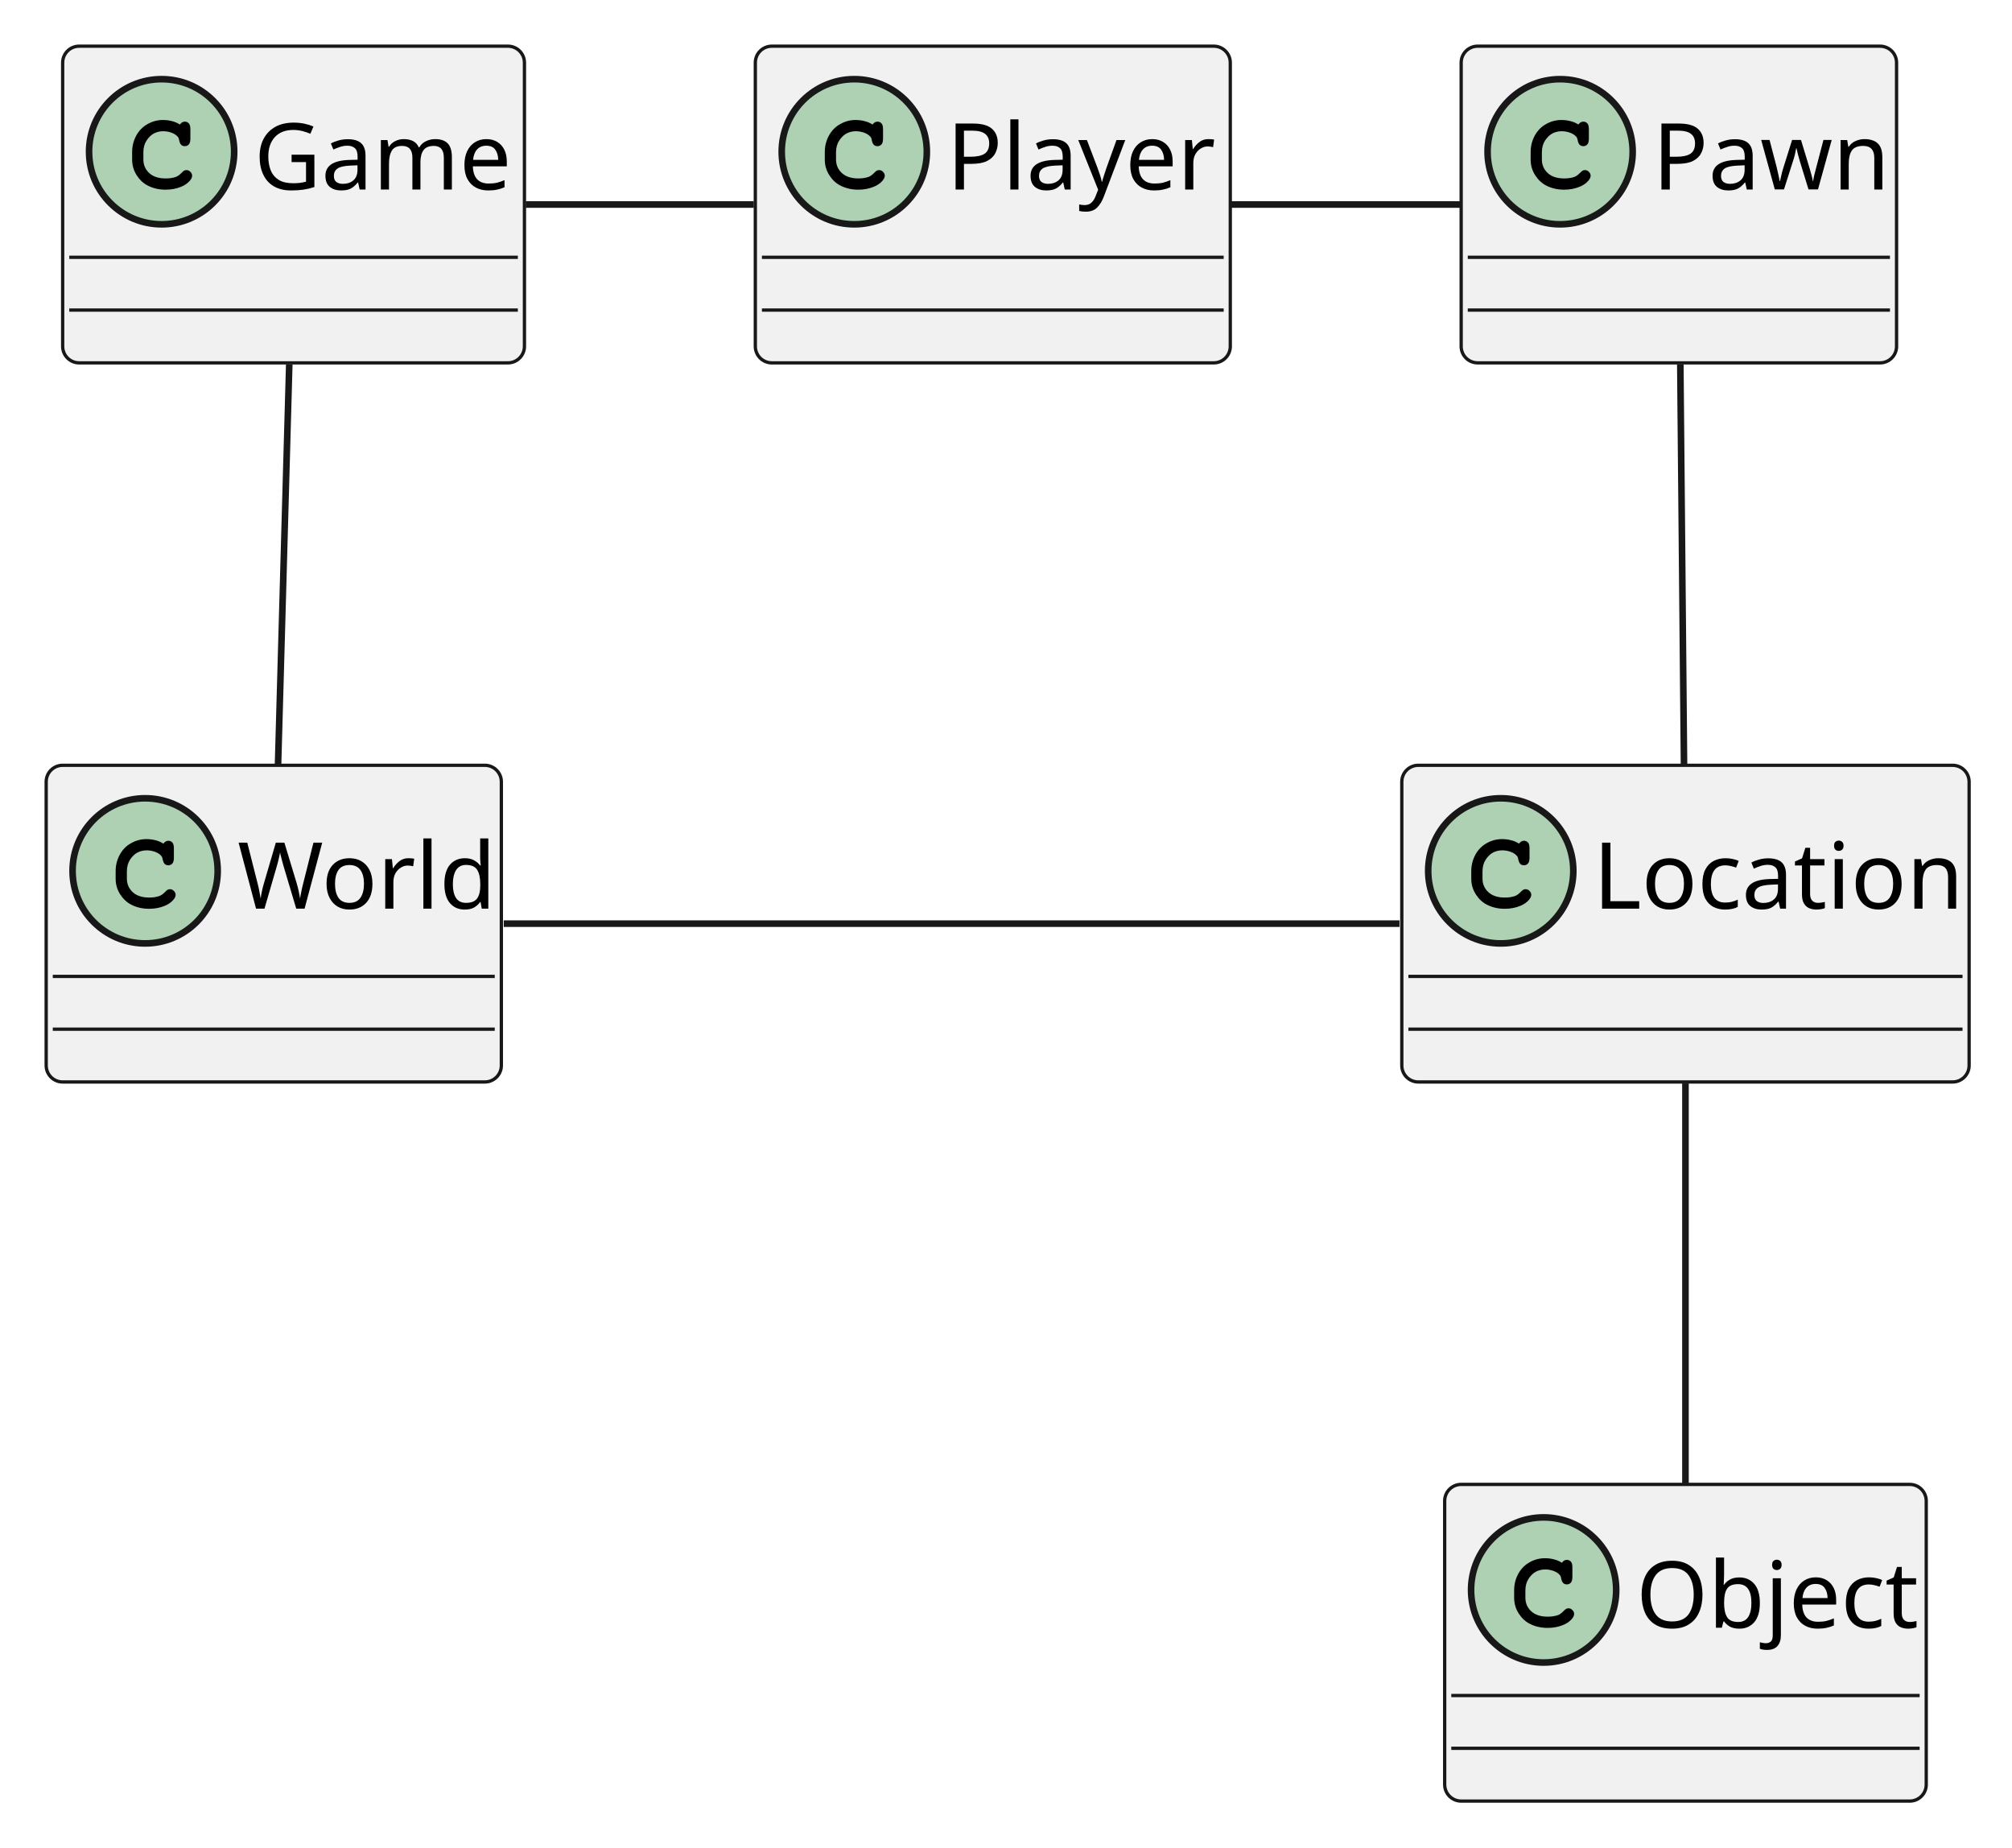
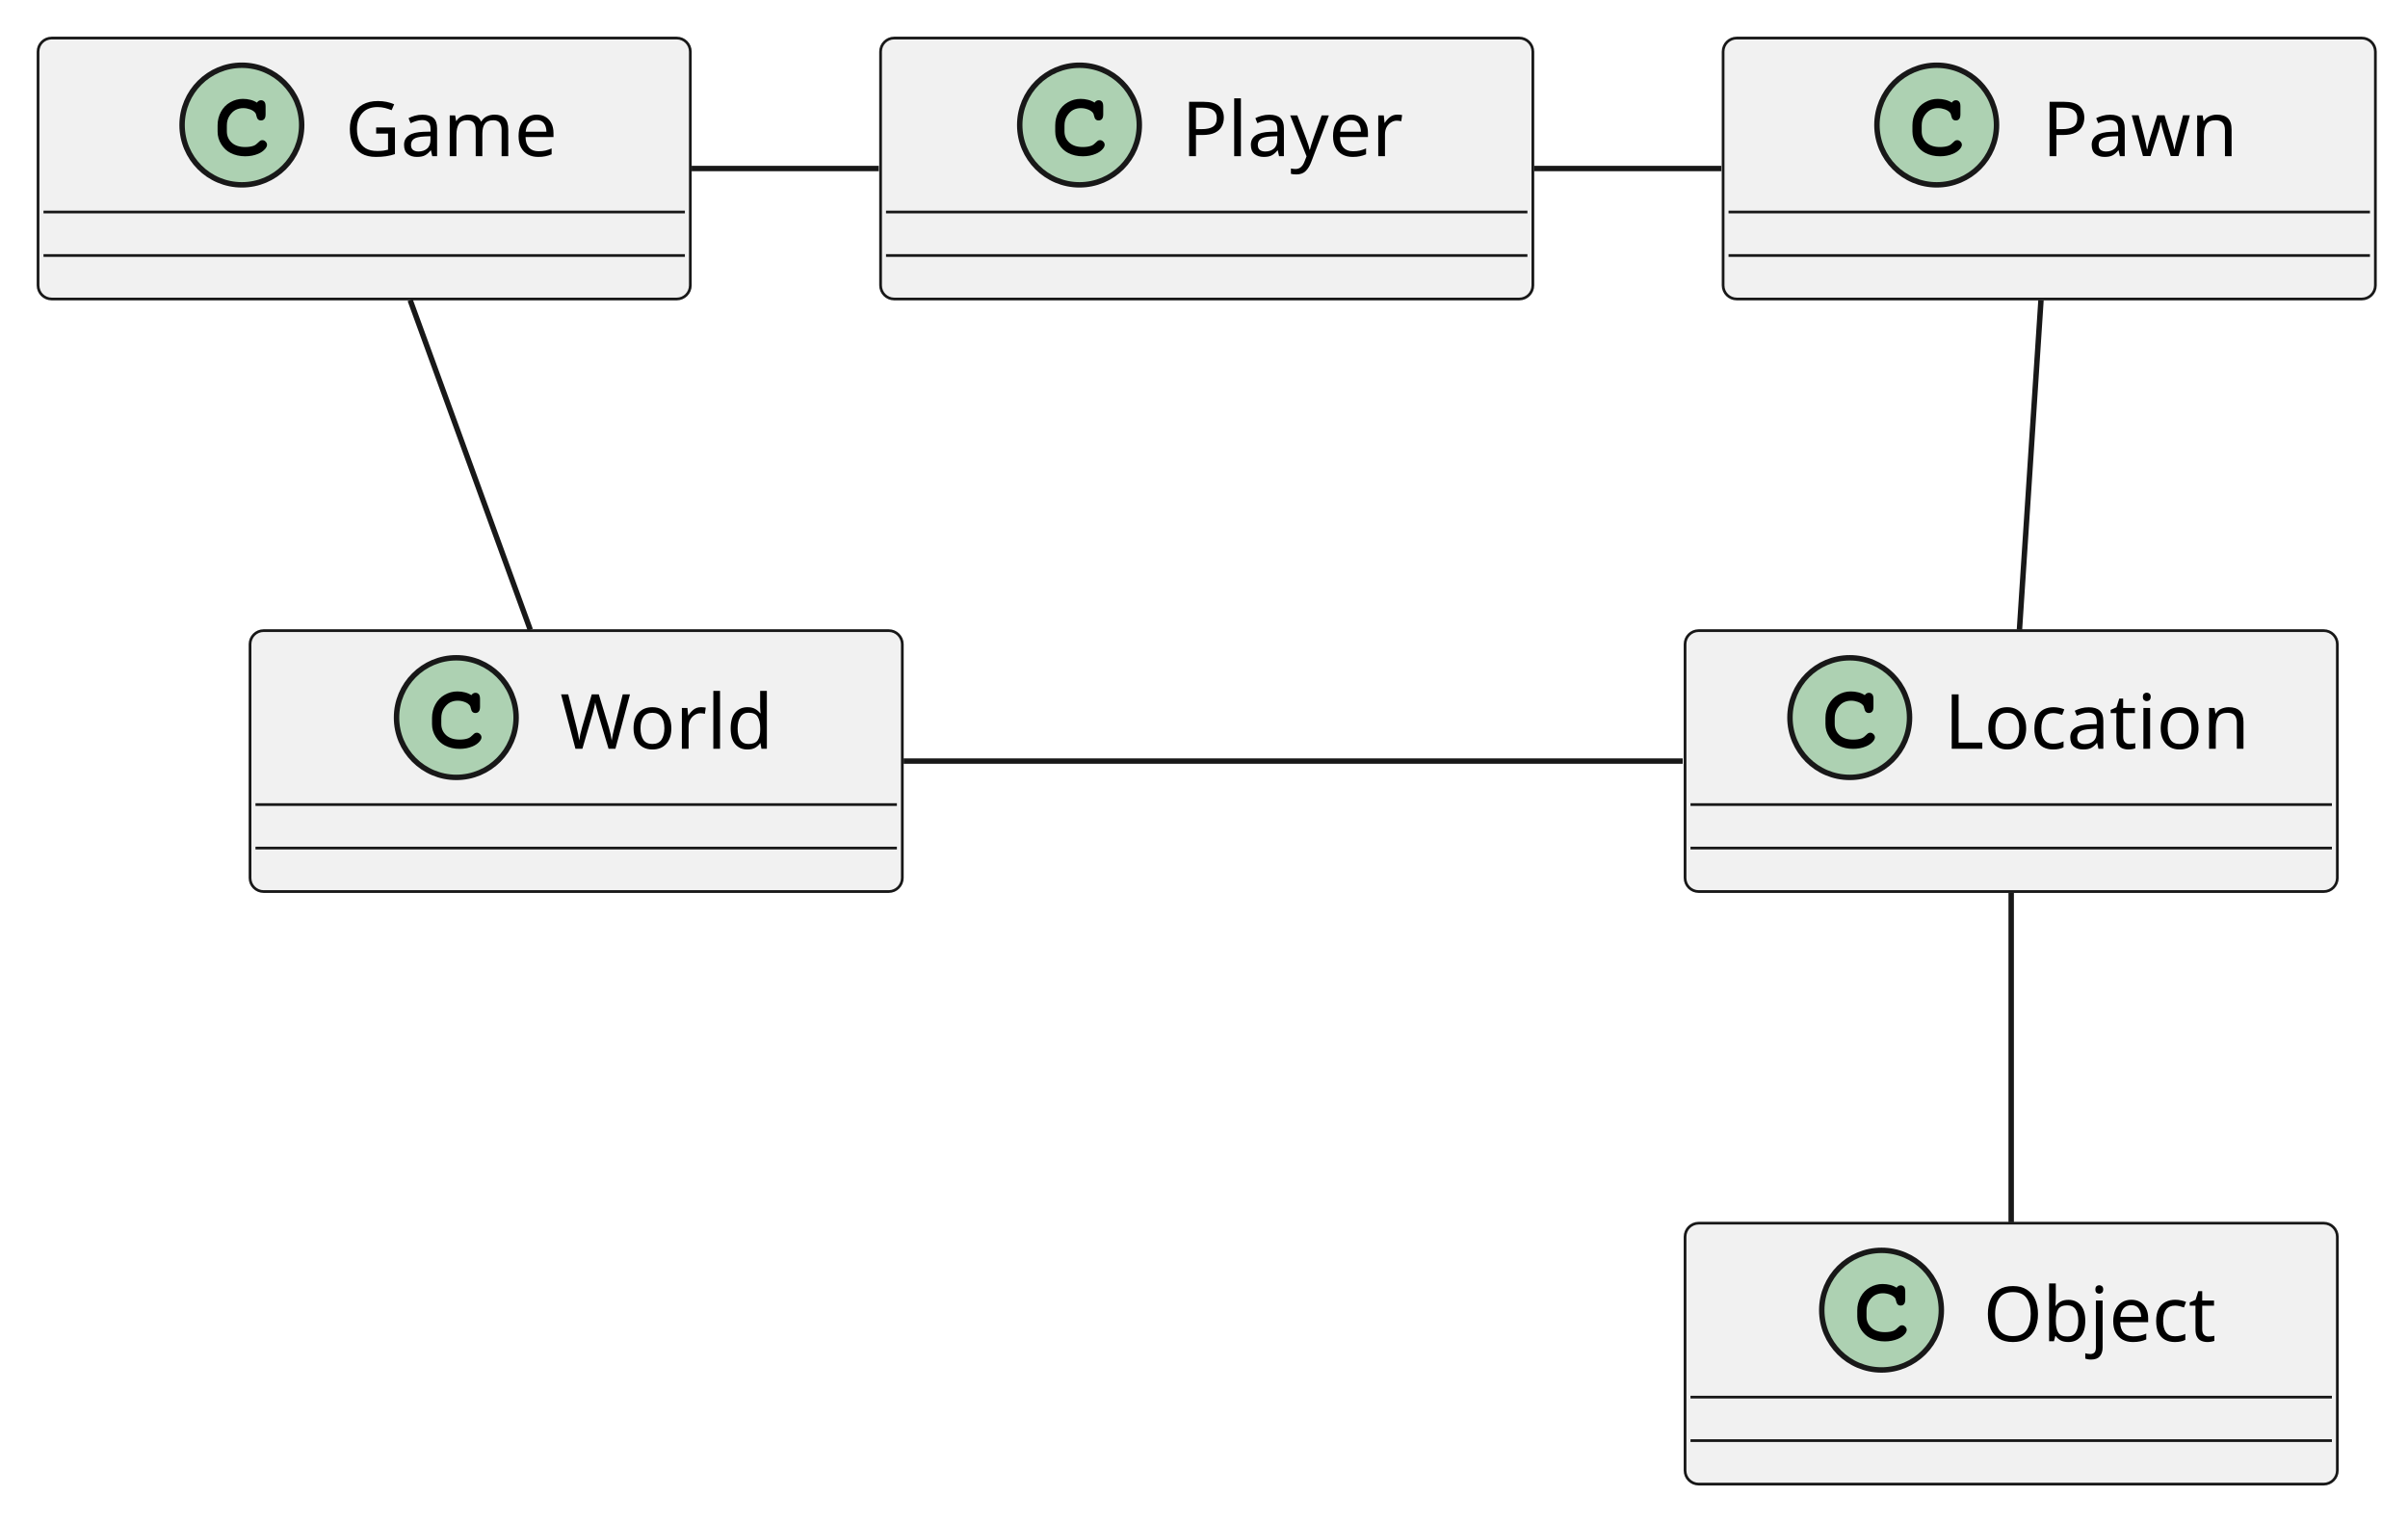
- <svg xmlns="http://www.w3.org/2000/svg" contentStyleType="text/css" height="280px" preserveAspectRatio="none" style="width:305px;height:280px;background:#FFFFFF;" version="1.1" viewBox="0 0 305 280" width="305px" zoomAndPan="magnify">
+ <svg xmlns="http://www.w3.org/2000/svg" contentStyleType="text/css" height="280px" preserveAspectRatio="none" style="width:443px;height:280px;background:#FFFFFF;" version="1.1" viewBox="0 0 443 280" width="443px" zoomAndPan="magnify">
  <defs />
  <g>
    <g id="elem_Game">
-       <rect codeLine="1" fill="#F1F1F1" height="48" id="Game" rx="2.5" ry="2.5" style="stroke:#181818;stroke-width:0.5;" width="70" x="9.5" y="7" />
-       <ellipse cx="24.5" cy="23" fill="#ADD1B2" rx="11" ry="11" style="stroke:#181818;stroke-width:1.0;" />
-       <path d="M27.266,18.875 Q27.422,18.656 27.609,18.547 Q27.797,18.438 28.016,18.438 Q28.391,18.438 28.625,18.703 Q28.859,18.953 28.859,19.562 L28.859,21.016 Q28.859,21.625 28.625,21.891 Q28.391,22.156 28.016,22.156 Q27.672,22.156 27.469,21.953 Q27.266,21.766 27.156,21.25 Q27.109,20.891 26.922,20.703 Q26.594,20.328 25.984,20.109 Q25.375,19.891 24.75,19.891 Q23.984,19.891 23.344,20.219 Q22.719,20.547 22.219,21.297 Q21.734,22.047 21.734,23.078 L21.734,24.172 Q21.734,25.406 22.625,26.234 Q23.516,27.047 25.109,27.047 Q26.047,27.047 26.703,26.797 Q27.094,26.641 27.516,26.203 Q27.781,25.938 27.922,25.859 Q28.078,25.781 28.281,25.781 Q28.609,25.781 28.859,26.047 Q29.125,26.297 29.125,26.641 Q29.125,26.984 28.781,27.391 Q28.281,27.969 27.484,28.297 Q26.406,28.75 25.109,28.75 Q23.594,28.75 22.391,28.125 Q21.406,27.625 20.719,26.562 Q20.031,25.484 20.031,24.203 L20.031,23.047 Q20.031,21.719 20.641,20.578 Q21.266,19.422 22.359,18.812 Q23.453,18.188 24.688,18.188 Q25.422,18.188 26.062,18.359 Q26.719,18.516 27.266,18.875 Z " fill="#000000" />
-       <text fill="#000000" font-family="sans-serif" font-size="14" lengthAdjust="spacing" textLength="38" x="38.5" y="28.729">Game</text>
-       <line style="stroke:#181818;stroke-width:0.5;" x1="10.5" x2="78.5" y1="39" y2="39" />
-       <line style="stroke:#181818;stroke-width:0.5;" x1="10.5" x2="78.5" y1="47" y2="47" />
+       <rect codeLine="3" fill="#F1F1F1" height="48" id="Game" rx="2.5" ry="2.5" style="stroke:#181818;stroke-width:0.5;" width="120" x="7" y="7" />
+       <ellipse cx="44.5" cy="23" fill="#ADD1B2" rx="11" ry="11" style="stroke:#181818;stroke-width:1.0;" />
+       <path d="M47.266,18.875 Q47.422,18.656 47.609,18.547 Q47.797,18.438 48.016,18.438 Q48.391,18.438 48.625,18.703 Q48.859,18.953 48.859,19.562 L48.859,21.016 Q48.859,21.625 48.625,21.891 Q48.391,22.156 48.016,22.156 Q47.672,22.156 47.469,21.953 Q47.266,21.766 47.156,21.25 Q47.109,20.891 46.922,20.703 Q46.594,20.328 45.984,20.109 Q45.375,19.891 44.75,19.891 Q43.984,19.891 43.344,20.219 Q42.719,20.547 42.219,21.297 Q41.734,22.047 41.734,23.078 L41.734,24.172 Q41.734,25.406 42.625,26.234 Q43.516,27.047 45.109,27.047 Q46.047,27.047 46.703,26.797 Q47.094,26.641 47.516,26.203 Q47.781,25.938 47.922,25.859 Q48.078,25.781 48.281,25.781 Q48.609,25.781 48.859,26.047 Q49.125,26.297 49.125,26.641 Q49.125,26.984 48.781,27.391 Q48.281,27.969 47.484,28.297 Q46.406,28.75 45.109,28.75 Q43.594,28.75 42.391,28.125 Q41.406,27.625 40.719,26.562 Q40.031,25.484 40.031,24.203 L40.031,23.047 Q40.031,21.719 40.641,20.578 Q41.266,19.422 42.359,18.812 Q43.453,18.188 44.688,18.188 Q45.422,18.188 46.062,18.359 Q46.719,18.516 47.266,18.875 Z " fill="#000000" />
+       <text fill="#000000" font-family="sans-serif" font-size="14" lengthAdjust="spacing" textLength="38" x="63.5" y="28.729">Game</text>
+       <line style="stroke:#181818;stroke-width:0.5;" x1="8" x2="126" y1="39" y2="39" />
+       <line style="stroke:#181818;stroke-width:0.5;" x1="8" x2="126" y1="47" y2="47" />
    </g>
    <g id="elem_Player">
-       <rect codeLine="2" fill="#F1F1F1" height="48" id="Player" rx="2.5" ry="2.5" style="stroke:#181818;stroke-width:0.5;" width="72" x="114.5" y="7" />
-       <ellipse cx="129.5" cy="23" fill="#ADD1B2" rx="11" ry="11" style="stroke:#181818;stroke-width:1.0;" />
-       <path d="M132.266,18.875 Q132.422,18.656 132.609,18.547 Q132.797,18.438 133.016,18.438 Q133.391,18.438 133.625,18.703 Q133.859,18.953 133.859,19.562 L133.859,21.016 Q133.859,21.625 133.625,21.891 Q133.391,22.156 133.016,22.156 Q132.672,22.156 132.469,21.953 Q132.266,21.766 132.156,21.25 Q132.109,20.891 131.922,20.703 Q131.594,20.328 130.984,20.109 Q130.375,19.891 129.75,19.891 Q128.984,19.891 128.344,20.219 Q127.719,20.547 127.219,21.297 Q126.734,22.047 126.734,23.078 L126.734,24.172 Q126.734,25.406 127.625,26.234 Q128.516,27.047 130.109,27.047 Q131.047,27.047 131.703,26.797 Q132.094,26.641 132.516,26.203 Q132.781,25.938 132.922,25.859 Q133.078,25.781 133.281,25.781 Q133.609,25.781 133.859,26.047 Q134.125,26.297 134.125,26.641 Q134.125,26.984 133.781,27.391 Q133.281,27.969 132.484,28.297 Q131.406,28.75 130.109,28.75 Q128.594,28.75 127.391,28.125 Q126.406,27.625 125.719,26.562 Q125.031,25.484 125.031,24.203 L125.031,23.047 Q125.031,21.719 125.641,20.578 Q126.266,19.422 127.359,18.812 Q128.453,18.188 129.688,18.188 Q130.422,18.188 131.062,18.359 Q131.719,18.516 132.266,18.875 Z " fill="#000000" />
-       <text fill="#000000" font-family="sans-serif" font-size="14" lengthAdjust="spacing" textLength="40" x="143.5" y="28.729">Player</text>
-       <line style="stroke:#181818;stroke-width:0.5;" x1="115.5" x2="185.5" y1="39" y2="39" />
-       <line style="stroke:#181818;stroke-width:0.5;" x1="115.5" x2="185.5" y1="47" y2="47" />
+       <rect codeLine="4" fill="#F1F1F1" height="48" id="Player" rx="2.5" ry="2.5" style="stroke:#181818;stroke-width:0.5;" width="120" x="162" y="7" />
+       <ellipse cx="198.6" cy="23" fill="#ADD1B2" rx="11" ry="11" style="stroke:#181818;stroke-width:1.0;" />
+       <path d="M201.366,18.875 Q201.522,18.656 201.709,18.547 Q201.897,18.438 202.116,18.438 Q202.491,18.438 202.725,18.703 Q202.959,18.953 202.959,19.562 L202.959,21.016 Q202.959,21.625 202.725,21.891 Q202.491,22.156 202.116,22.156 Q201.772,22.156 201.569,21.953 Q201.366,21.766 201.256,21.25 Q201.209,20.891 201.022,20.703 Q200.694,20.328 200.084,20.109 Q199.475,19.891 198.85,19.891 Q198.084,19.891 197.444,20.219 Q196.819,20.547 196.319,21.297 Q195.834,22.047 195.834,23.078 L195.834,24.172 Q195.834,25.406 196.725,26.234 Q197.616,27.047 199.209,27.047 Q200.147,27.047 200.803,26.797 Q201.194,26.641 201.616,26.203 Q201.881,25.938 202.022,25.859 Q202.178,25.781 202.381,25.781 Q202.709,25.781 202.959,26.047 Q203.225,26.297 203.225,26.641 Q203.225,26.984 202.881,27.391 Q202.381,27.969 201.584,28.297 Q200.506,28.75 199.209,28.75 Q197.694,28.75 196.491,28.125 Q195.506,27.625 194.819,26.562 Q194.131,25.484 194.131,24.203 L194.131,23.047 Q194.131,21.719 194.741,20.578 Q195.366,19.422 196.459,18.812 Q197.553,18.188 198.787,18.188 Q199.522,18.188 200.162,18.359 Q200.819,18.516 201.366,18.875 Z " fill="#000000" />
+       <text fill="#000000" font-family="sans-serif" font-size="14" lengthAdjust="spacing" textLength="40" x="217.4" y="28.729">Player</text>
+       <line style="stroke:#181818;stroke-width:0.5;" x1="163" x2="281" y1="39" y2="39" />
+       <line style="stroke:#181818;stroke-width:0.5;" x1="163" x2="281" y1="47" y2="47" />
+     </g>
+     <g id="elem_World">
+       <rect codeLine="5" fill="#F1F1F1" height="48" id="World" rx="2.5" ry="2.5" style="stroke:#181818;stroke-width:0.5;" width="120" x="46" y="116" />
+       <ellipse cx="83.95" cy="132" fill="#ADD1B2" rx="11" ry="11" style="stroke:#181818;stroke-width:1.0;" />
+       <path d="M86.716,127.875 Q86.872,127.656 87.059,127.547 Q87.247,127.438 87.466,127.438 Q87.841,127.438 88.075,127.703 Q88.309,127.953 88.309,128.562 L88.309,130.016 Q88.309,130.625 88.075,130.891 Q87.841,131.156 87.466,131.156 Q87.122,131.156 86.919,130.953 Q86.716,130.766 86.606,130.25 Q86.559,129.891 86.372,129.703 Q86.044,129.328 85.434,129.109 Q84.825,128.891 84.2,128.891 Q83.434,128.891 82.794,129.219 Q82.169,129.547 81.669,130.297 Q81.184,131.047 81.184,132.078 L81.184,133.172 Q81.184,134.406 82.075,135.234 Q82.966,136.047 84.559,136.047 Q85.497,136.047 86.153,135.797 Q86.544,135.641 86.966,135.203 Q87.231,134.938 87.372,134.859 Q87.528,134.781 87.731,134.781 Q88.059,134.781 88.309,135.047 Q88.575,135.297 88.575,135.641 Q88.575,135.984 88.231,136.391 Q87.731,136.969 86.934,137.297 Q85.856,137.75 84.559,137.75 Q83.044,137.75 81.841,137.125 Q80.856,136.625 80.169,135.562 Q79.481,134.484 79.481,133.203 L79.481,132.047 Q79.481,130.719 80.091,129.578 Q80.716,128.422 81.809,127.812 Q82.903,127.188 84.138,127.188 Q84.872,127.188 85.513,127.359 Q86.169,127.516 86.716,127.875 Z " fill="#000000" />
+       <text fill="#000000" font-family="sans-serif" font-size="14" lengthAdjust="spacing" textLength="37" x="103.05" y="137.728">World</text>
+       <line style="stroke:#181818;stroke-width:0.5;" x1="47" x2="165" y1="148" y2="148" />
+       <line style="stroke:#181818;stroke-width:0.5;" x1="47" x2="165" y1="156" y2="156" />
    </g>
    <g id="elem_Pawn">
-       <rect codeLine="3" fill="#F1F1F1" height="48" id="Pawn" rx="2.5" ry="2.5" style="stroke:#181818;stroke-width:0.5;" width="66" x="221.5" y="7" />
-       <ellipse cx="236.5" cy="23" fill="#ADD1B2" rx="11" ry="11" style="stroke:#181818;stroke-width:1.0;" />
-       <path d="M239.266,18.875 Q239.422,18.656 239.609,18.547 Q239.797,18.438 240.016,18.438 Q240.391,18.438 240.625,18.703 Q240.859,18.953 240.859,19.562 L240.859,21.016 Q240.859,21.625 240.625,21.891 Q240.391,22.156 240.016,22.156 Q239.672,22.156 239.469,21.953 Q239.266,21.766 239.156,21.25 Q239.109,20.891 238.922,20.703 Q238.594,20.328 237.984,20.109 Q237.375,19.891 236.75,19.891 Q235.984,19.891 235.344,20.219 Q234.719,20.547 234.219,21.297 Q233.734,22.047 233.734,23.078 L233.734,24.172 Q233.734,25.406 234.625,26.234 Q235.516,27.047 237.109,27.047 Q238.047,27.047 238.703,26.797 Q239.094,26.641 239.516,26.203 Q239.781,25.938 239.922,25.859 Q240.078,25.781 240.281,25.781 Q240.609,25.781 240.859,26.047 Q241.125,26.297 241.125,26.641 Q241.125,26.984 240.781,27.391 Q240.281,27.969 239.484,28.297 Q238.406,28.75 237.109,28.75 Q235.594,28.75 234.391,28.125 Q233.406,27.625 232.719,26.562 Q232.031,25.484 232.031,24.203 L232.031,23.047 Q232.031,21.719 232.641,20.578 Q233.266,19.422 234.359,18.812 Q235.453,18.188 236.688,18.188 Q237.422,18.188 238.062,18.359 Q238.719,18.516 239.266,18.875 Z " fill="#000000" />
-       <text fill="#000000" font-family="sans-serif" font-size="14" lengthAdjust="spacing" textLength="34" x="250.5" y="28.729">Pawn</text>
-       <line style="stroke:#181818;stroke-width:0.5;" x1="222.5" x2="286.5" y1="39" y2="39" />
-       <line style="stroke:#181818;stroke-width:0.5;" x1="222.5" x2="286.5" y1="47" y2="47" />
-     </g>
-     <g id="elem_World">
-       <rect codeLine="4" fill="#F1F1F1" height="48" id="World" rx="2.5" ry="2.5" style="stroke:#181818;stroke-width:0.5;" width="69" x="7" y="116" />
-       <ellipse cx="22" cy="132" fill="#ADD1B2" rx="11" ry="11" style="stroke:#181818;stroke-width:1.0;" />
-       <path d="M24.766,127.875 Q24.922,127.656 25.109,127.547 Q25.297,127.438 25.516,127.438 Q25.891,127.438 26.125,127.703 Q26.359,127.953 26.359,128.562 L26.359,130.016 Q26.359,130.625 26.125,130.891 Q25.891,131.156 25.516,131.156 Q25.172,131.156 24.969,130.953 Q24.766,130.766 24.656,130.25 Q24.609,129.891 24.422,129.703 Q24.094,129.328 23.484,129.109 Q22.875,128.891 22.25,128.891 Q21.484,128.891 20.844,129.219 Q20.219,129.547 19.719,130.297 Q19.234,131.047 19.234,132.078 L19.234,133.172 Q19.234,134.406 20.125,135.234 Q21.016,136.047 22.609,136.047 Q23.547,136.047 24.203,135.797 Q24.594,135.641 25.016,135.203 Q25.281,134.938 25.422,134.859 Q25.578,134.781 25.781,134.781 Q26.109,134.781 26.359,135.047 Q26.625,135.297 26.625,135.641 Q26.625,135.984 26.281,136.391 Q25.781,136.969 24.984,137.297 Q23.906,137.75 22.609,137.75 Q21.094,137.75 19.891,137.125 Q18.906,136.625 18.219,135.562 Q17.531,134.484 17.531,133.203 L17.531,132.047 Q17.531,130.719 18.141,129.578 Q18.766,128.422 19.859,127.812 Q20.953,127.188 22.188,127.188 Q22.922,127.188 23.562,127.359 Q24.219,127.516 24.766,127.875 Z " fill="#000000" />
-       <text fill="#000000" font-family="sans-serif" font-size="14" lengthAdjust="spacing" textLength="37" x="36" y="137.728">World</text>
-       <line style="stroke:#181818;stroke-width:0.5;" x1="8" x2="75" y1="148" y2="148" />
-       <line style="stroke:#181818;stroke-width:0.5;" x1="8" x2="75" y1="156" y2="156" />
+       <rect codeLine="6" fill="#F1F1F1" height="48" id="Pawn" rx="2.5" ry="2.5" style="stroke:#181818;stroke-width:0.5;" width="120" x="317" y="7" />
+       <ellipse cx="356.3" cy="23" fill="#ADD1B2" rx="11" ry="11" style="stroke:#181818;stroke-width:1.0;" />
+       <path d="M359.066,18.875 Q359.222,18.656 359.409,18.547 Q359.597,18.438 359.816,18.438 Q360.191,18.438 360.425,18.703 Q360.659,18.953 360.659,19.562 L360.659,21.016 Q360.659,21.625 360.425,21.891 Q360.191,22.156 359.816,22.156 Q359.472,22.156 359.269,21.953 Q359.066,21.766 358.956,21.25 Q358.909,20.891 358.722,20.703 Q358.394,20.328 357.784,20.109 Q357.175,19.891 356.55,19.891 Q355.784,19.891 355.144,20.219 Q354.519,20.547 354.019,21.297 Q353.534,22.047 353.534,23.078 L353.534,24.172 Q353.534,25.406 354.425,26.234 Q355.316,27.047 356.909,27.047 Q357.847,27.047 358.503,26.797 Q358.894,26.641 359.316,26.203 Q359.581,25.938 359.722,25.859 Q359.878,25.781 360.081,25.781 Q360.409,25.781 360.659,26.047 Q360.925,26.297 360.925,26.641 Q360.925,26.984 360.581,27.391 Q360.081,27.969 359.284,28.297 Q358.206,28.75 356.909,28.75 Q355.394,28.75 354.191,28.125 Q353.206,27.625 352.519,26.562 Q351.831,25.484 351.831,24.203 L351.831,23.047 Q351.831,21.719 352.441,20.578 Q353.066,19.422 354.159,18.812 Q355.253,18.188 356.488,18.188 Q357.222,18.188 357.863,18.359 Q358.519,18.516 359.066,18.875 Z " fill="#000000" />
+       <text fill="#000000" font-family="sans-serif" font-size="14" lengthAdjust="spacing" textLength="34" x="375.7" y="28.729">Pawn</text>
+       <line style="stroke:#181818;stroke-width:0.5;" x1="318" x2="436" y1="39" y2="39" />
+       <line style="stroke:#181818;stroke-width:0.5;" x1="318" x2="436" y1="47" y2="47" />
    </g>
    <g id="elem_Location">
-       <rect codeLine="5" fill="#F1F1F1" height="48" id="Location" rx="2.5" ry="2.5" style="stroke:#181818;stroke-width:0.5;" width="86" x="212.5" y="116" />
-       <ellipse cx="227.5" cy="132" fill="#ADD1B2" rx="11" ry="11" style="stroke:#181818;stroke-width:1.0;" />
-       <path d="M230.266,127.875 Q230.422,127.656 230.609,127.547 Q230.797,127.438 231.016,127.438 Q231.391,127.438 231.625,127.703 Q231.859,127.953 231.859,128.562 L231.859,130.016 Q231.859,130.625 231.625,130.891 Q231.391,131.156 231.016,131.156 Q230.672,131.156 230.469,130.953 Q230.266,130.766 230.156,130.25 Q230.109,129.891 229.922,129.703 Q229.594,129.328 228.984,129.109 Q228.375,128.891 227.75,128.891 Q226.984,128.891 226.344,129.219 Q225.719,129.547 225.219,130.297 Q224.734,131.047 224.734,132.078 L224.734,133.172 Q224.734,134.406 225.625,135.234 Q226.516,136.047 228.109,136.047 Q229.047,136.047 229.703,135.797 Q230.094,135.641 230.516,135.203 Q230.781,134.938 230.922,134.859 Q231.078,134.781 231.281,134.781 Q231.609,134.781 231.859,135.047 Q232.125,135.297 232.125,135.641 Q232.125,135.984 231.781,136.391 Q231.281,136.969 230.484,137.297 Q229.406,137.75 228.109,137.75 Q226.594,137.75 225.391,137.125 Q224.406,136.625 223.719,135.562 Q223.031,134.484 223.031,133.203 L223.031,132.047 Q223.031,130.719 223.641,129.578 Q224.266,128.422 225.359,127.812 Q226.453,127.188 227.688,127.188 Q228.422,127.188 229.062,127.359 Q229.719,127.516 230.266,127.875 Z " fill="#000000" />
-       <text fill="#000000" font-family="sans-serif" font-size="14" lengthAdjust="spacing" textLength="54" x="241.5" y="137.728">Location</text>
-       <line style="stroke:#181818;stroke-width:0.5;" x1="213.5" x2="297.5" y1="148" y2="148" />
-       <line style="stroke:#181818;stroke-width:0.5;" x1="213.5" x2="297.5" y1="156" y2="156" />
+       <rect codeLine="7" fill="#F1F1F1" height="48" id="Location" rx="2.5" ry="2.5" style="stroke:#181818;stroke-width:0.5;" width="120" x="310" y="116" />
+       <ellipse cx="340.3" cy="132" fill="#ADD1B2" rx="11" ry="11" style="stroke:#181818;stroke-width:1.0;" />
+       <path d="M343.066,127.875 Q343.222,127.656 343.409,127.547 Q343.597,127.438 343.816,127.438 Q344.191,127.438 344.425,127.703 Q344.659,127.953 344.659,128.562 L344.659,130.016 Q344.659,130.625 344.425,130.891 Q344.191,131.156 343.816,131.156 Q343.472,131.156 343.269,130.953 Q343.066,130.766 342.956,130.25 Q342.909,129.891 342.722,129.703 Q342.394,129.328 341.784,129.109 Q341.175,128.891 340.55,128.891 Q339.784,128.891 339.144,129.219 Q338.519,129.547 338.019,130.297 Q337.534,131.047 337.534,132.078 L337.534,133.172 Q337.534,134.406 338.425,135.234 Q339.316,136.047 340.909,136.047 Q341.847,136.047 342.503,135.797 Q342.894,135.641 343.316,135.203 Q343.581,134.938 343.722,134.859 Q343.878,134.781 344.081,134.781 Q344.409,134.781 344.659,135.047 Q344.925,135.297 344.925,135.641 Q344.925,135.984 344.581,136.391 Q344.081,136.969 343.284,137.297 Q342.206,137.75 340.909,137.75 Q339.394,137.75 338.191,137.125 Q337.206,136.625 336.519,135.562 Q335.831,134.484 335.831,133.203 L335.831,132.047 Q335.831,130.719 336.441,129.578 Q337.066,128.422 338.159,127.812 Q339.253,127.188 340.488,127.188 Q341.222,127.188 341.863,127.359 Q342.519,127.516 343.066,127.875 Z " fill="#000000" />
+       <text fill="#000000" font-family="sans-serif" font-size="14" lengthAdjust="spacing" textLength="54" x="357.7" y="137.728">Location</text>
+       <line style="stroke:#181818;stroke-width:0.5;" x1="311" x2="429" y1="148" y2="148" />
+       <line style="stroke:#181818;stroke-width:0.5;" x1="311" x2="429" y1="156" y2="156" />
    </g>
    <g id="elem_Object">
-       <rect codeLine="6" fill="#F1F1F1" height="48" id="Object" rx="2.5" ry="2.5" style="stroke:#181818;stroke-width:0.5;" width="73" x="219" y="225" />
-       <ellipse cx="234" cy="241" fill="#ADD1B2" rx="11" ry="11" style="stroke:#181818;stroke-width:1.0;" />
-       <path d="M236.766,236.875 Q236.922,236.656 237.109,236.547 Q237.297,236.438 237.516,236.438 Q237.891,236.438 238.125,236.703 Q238.359,236.953 238.359,237.562 L238.359,239.016 Q238.359,239.625 238.125,239.891 Q237.891,240.156 237.516,240.156 Q237.172,240.156 236.969,239.953 Q236.766,239.766 236.656,239.25 Q236.609,238.891 236.422,238.703 Q236.094,238.328 235.484,238.109 Q234.875,237.891 234.25,237.891 Q233.484,237.891 232.844,238.219 Q232.219,238.547 231.719,239.297 Q231.234,240.047 231.234,241.078 L231.234,242.172 Q231.234,243.406 232.125,244.234 Q233.016,245.047 234.609,245.047 Q235.547,245.047 236.203,244.797 Q236.594,244.641 237.016,244.203 Q237.281,243.938 237.422,243.859 Q237.578,243.781 237.781,243.781 Q238.109,243.781 238.359,244.047 Q238.625,244.297 238.625,244.641 Q238.625,244.984 238.281,245.391 Q237.781,245.969 236.984,246.297 Q235.906,246.75 234.609,246.75 Q233.094,246.75 231.891,246.125 Q230.906,245.625 230.219,244.562 Q229.531,243.484 229.531,242.203 L229.531,241.047 Q229.531,239.719 230.141,238.578 Q230.766,237.422 231.859,236.812 Q232.953,236.188 234.188,236.188 Q234.922,236.188 235.562,236.359 Q236.219,236.516 236.766,236.875 Z " fill="#000000" />
-       <text fill="#000000" font-family="sans-serif" font-size="14" lengthAdjust="spacing" textLength="41" x="248" y="246.728">Object</text>
-       <line style="stroke:#181818;stroke-width:0.5;" x1="220" x2="291" y1="257" y2="257" />
-       <line style="stroke:#181818;stroke-width:0.5;" x1="220" x2="291" y1="265" y2="265" />
+       <rect codeLine="8" fill="#F1F1F1" height="48" id="Object" rx="2.5" ry="2.5" style="stroke:#181818;stroke-width:0.5;" width="120" x="310" y="225" />
+       <ellipse cx="346.15" cy="241" fill="#ADD1B2" rx="11" ry="11" style="stroke:#181818;stroke-width:1.0;" />
+       <path d="M348.916,236.875 Q349.072,236.656 349.259,236.547 Q349.447,236.438 349.666,236.438 Q350.041,236.438 350.275,236.703 Q350.509,236.953 350.509,237.562 L350.509,239.016 Q350.509,239.625 350.275,239.891 Q350.041,240.156 349.666,240.156 Q349.322,240.156 349.119,239.953 Q348.916,239.766 348.806,239.25 Q348.759,238.891 348.572,238.703 Q348.244,238.328 347.634,238.109 Q347.025,237.891 346.4,237.891 Q345.634,237.891 344.994,238.219 Q344.369,238.547 343.869,239.297 Q343.384,240.047 343.384,241.078 L343.384,242.172 Q343.384,243.406 344.275,244.234 Q345.166,245.047 346.759,245.047 Q347.697,245.047 348.353,244.797 Q348.744,244.641 349.166,244.203 Q349.431,243.938 349.572,243.859 Q349.728,243.781 349.931,243.781 Q350.259,243.781 350.509,244.047 Q350.775,244.297 350.775,244.641 Q350.775,244.984 350.431,245.391 Q349.931,245.969 349.134,246.297 Q348.056,246.75 346.759,246.75 Q345.244,246.75 344.041,246.125 Q343.056,245.625 342.369,244.562 Q341.681,243.484 341.681,242.203 L341.681,241.047 Q341.681,239.719 342.291,238.578 Q342.916,237.422 344.009,236.812 Q345.103,236.188 346.337,236.188 Q347.072,236.188 347.712,236.359 Q348.369,236.516 348.916,236.875 Z " fill="#000000" />
+       <text fill="#000000" font-family="sans-serif" font-size="14" lengthAdjust="spacing" textLength="41" x="364.85" y="246.728">Object</text>
+       <line style="stroke:#181818;stroke-width:0.5;" x1="311" x2="429" y1="257" y2="257" />
+       <line style="stroke:#181818;stroke-width:0.5;" x1="311" x2="429" y1="265" y2="265" />
    </g>
    <g id="link_Game_Player">
-       <path codeLine="8" d="M79.7,31 C91.22,31 102.74,31 114.27,31 " fill="none" id="Game-Player" style="stroke:#181818;stroke-width:1.0;" />
+       <path codeLine="10" d="M127.24,31 C138.72,31 150.19,31 161.67,31 " fill="none" id="Game-Player" style="stroke:#181818;stroke-width:1.0;" />
    </g>
    <g id="link_Player_Pawn">
-       <path codeLine="9" d="M186.66,31 C198.23,31 209.8,31 221.37,31 " fill="none" id="Player-Pawn" style="stroke:#181818;stroke-width:1.0;" />
+       <path codeLine="11" d="M282.24,31 C293.72,31 305.19,31 316.67,31 " fill="none" id="Player-Pawn" style="stroke:#181818;stroke-width:1.0;" />
    </g>
    <g id="link_Game_World">
-       <path codeLine="10" d="M43.85,55.22 C43.35,73.16 42.65,97.89 42.15,115.83 " fill="none" id="Game-World" style="stroke:#181818;stroke-width:1.0;" />
+       <path codeLine="12" d="M75.46,55.22 C82,73.16 91.02,97.89 97.55,115.83 " fill="none" id="Game-World" style="stroke:#181818;stroke-width:1.0;" />
    </g>
    <g id="link_World_Location">
-       <path codeLine="11" d="M76.36,140 C113.43,140 172.12,140 212.15,140 " fill="none" id="World-Location" style="stroke:#181818;stroke-width:1.0;" />
-       <text fill="#000000" font-family="sans-serif" font-size="13" lengthAdjust="spacing" textLength="100" x="94.25" y="133.495">                         </text>
+       <path codeLine="13" d="M166.24,140 C209.15,140 266.61,140 309.57,140 " fill="none" id="World-Location" style="stroke:#181818;stroke-width:1.0;" />
+       <text fill="#000000" font-family="sans-serif" font-size="13" lengthAdjust="spacing" textLength="100" x="188" y="133.495">                         </text>
    </g>
    <g id="link_Pawn_Location">
-       <path codeLine="12" d="M254.72,55.22 C254.88,73.16 255.12,97.89 255.28,115.83 " fill="none" id="Pawn-Location" style="stroke:#181818;stroke-width:1.0;" />
+       <path codeLine="14" d="M375.48,55.22 C374.31,73.16 372.69,97.89 371.52,115.83 " fill="none" id="Pawn-Location" style="stroke:#181818;stroke-width:1.0;" />
    </g>
    <g id="link_Location_Object">
-       <path codeLine="13" d="M255.5,164.22 C255.5,182.16 255.5,206.89 255.5,224.83 " fill="none" id="Location-Object" style="stroke:#181818;stroke-width:1.0;" />
+       <path codeLine="15" d="M370,164.22 C370,182.16 370,206.89 370,224.83 " fill="none" id="Location-Object" style="stroke:#181818;stroke-width:1.0;" />
    </g>
  </g>
</svg>
